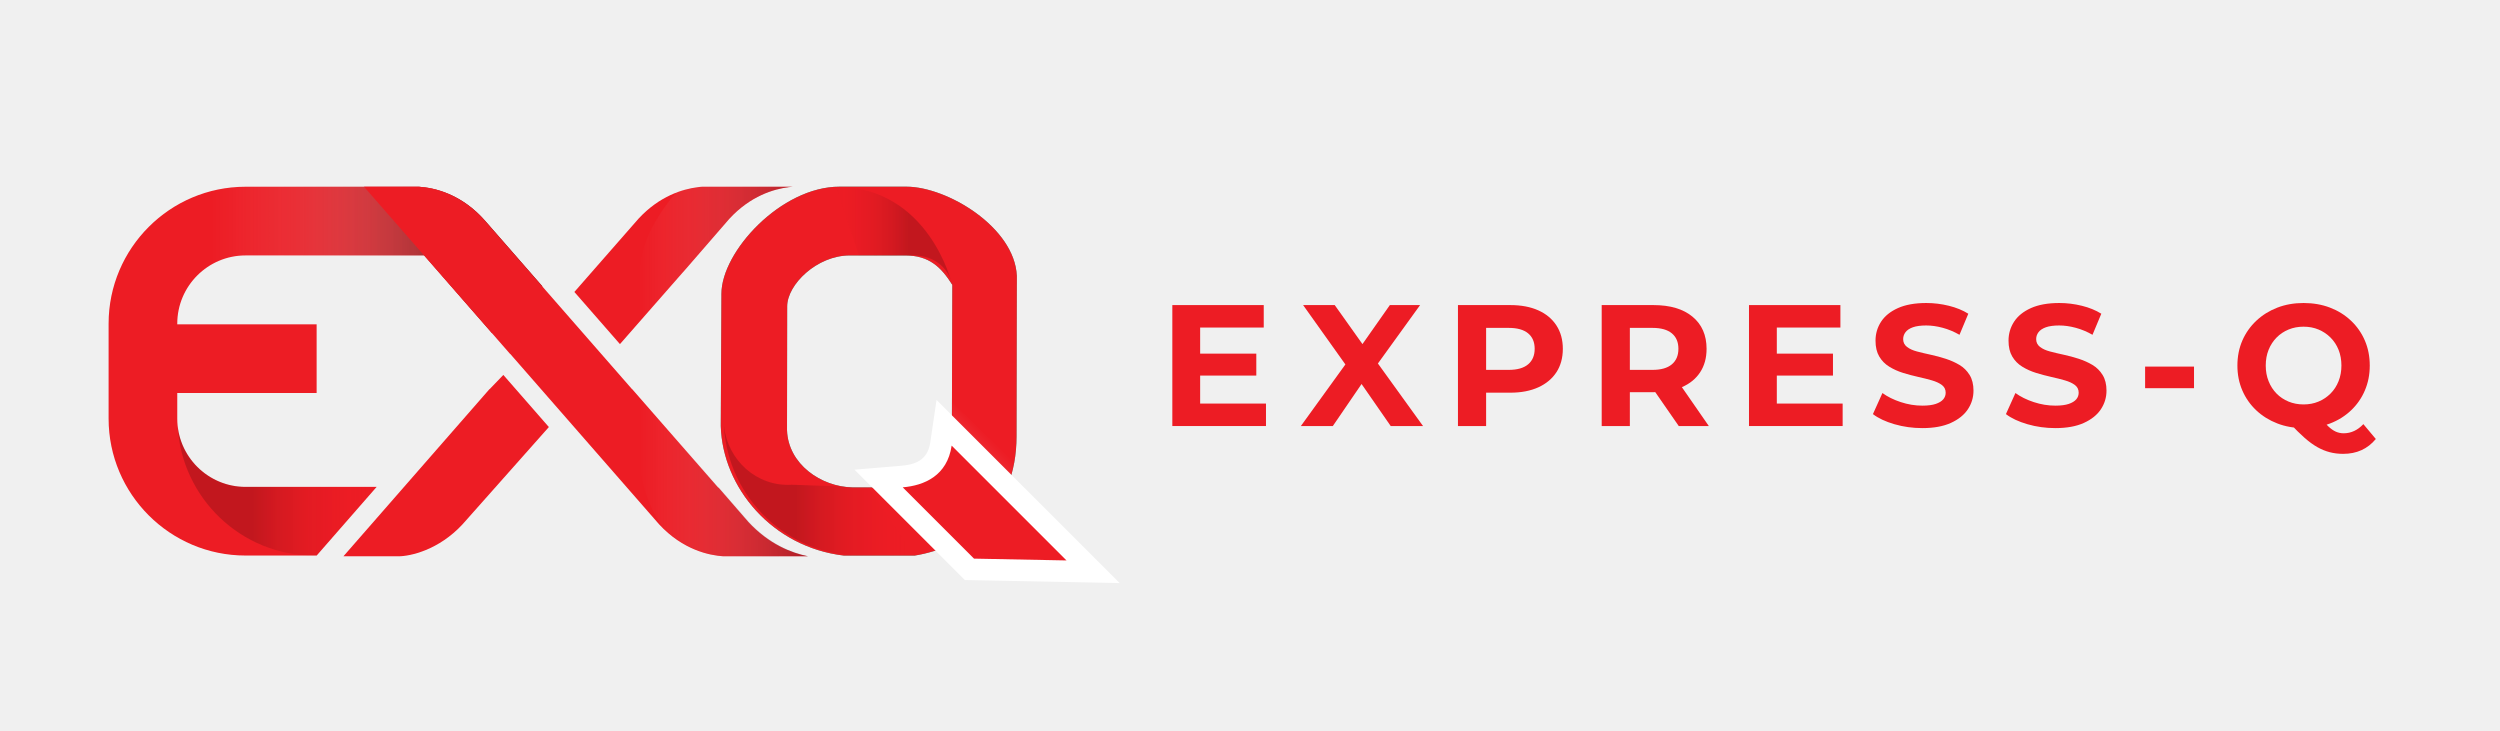
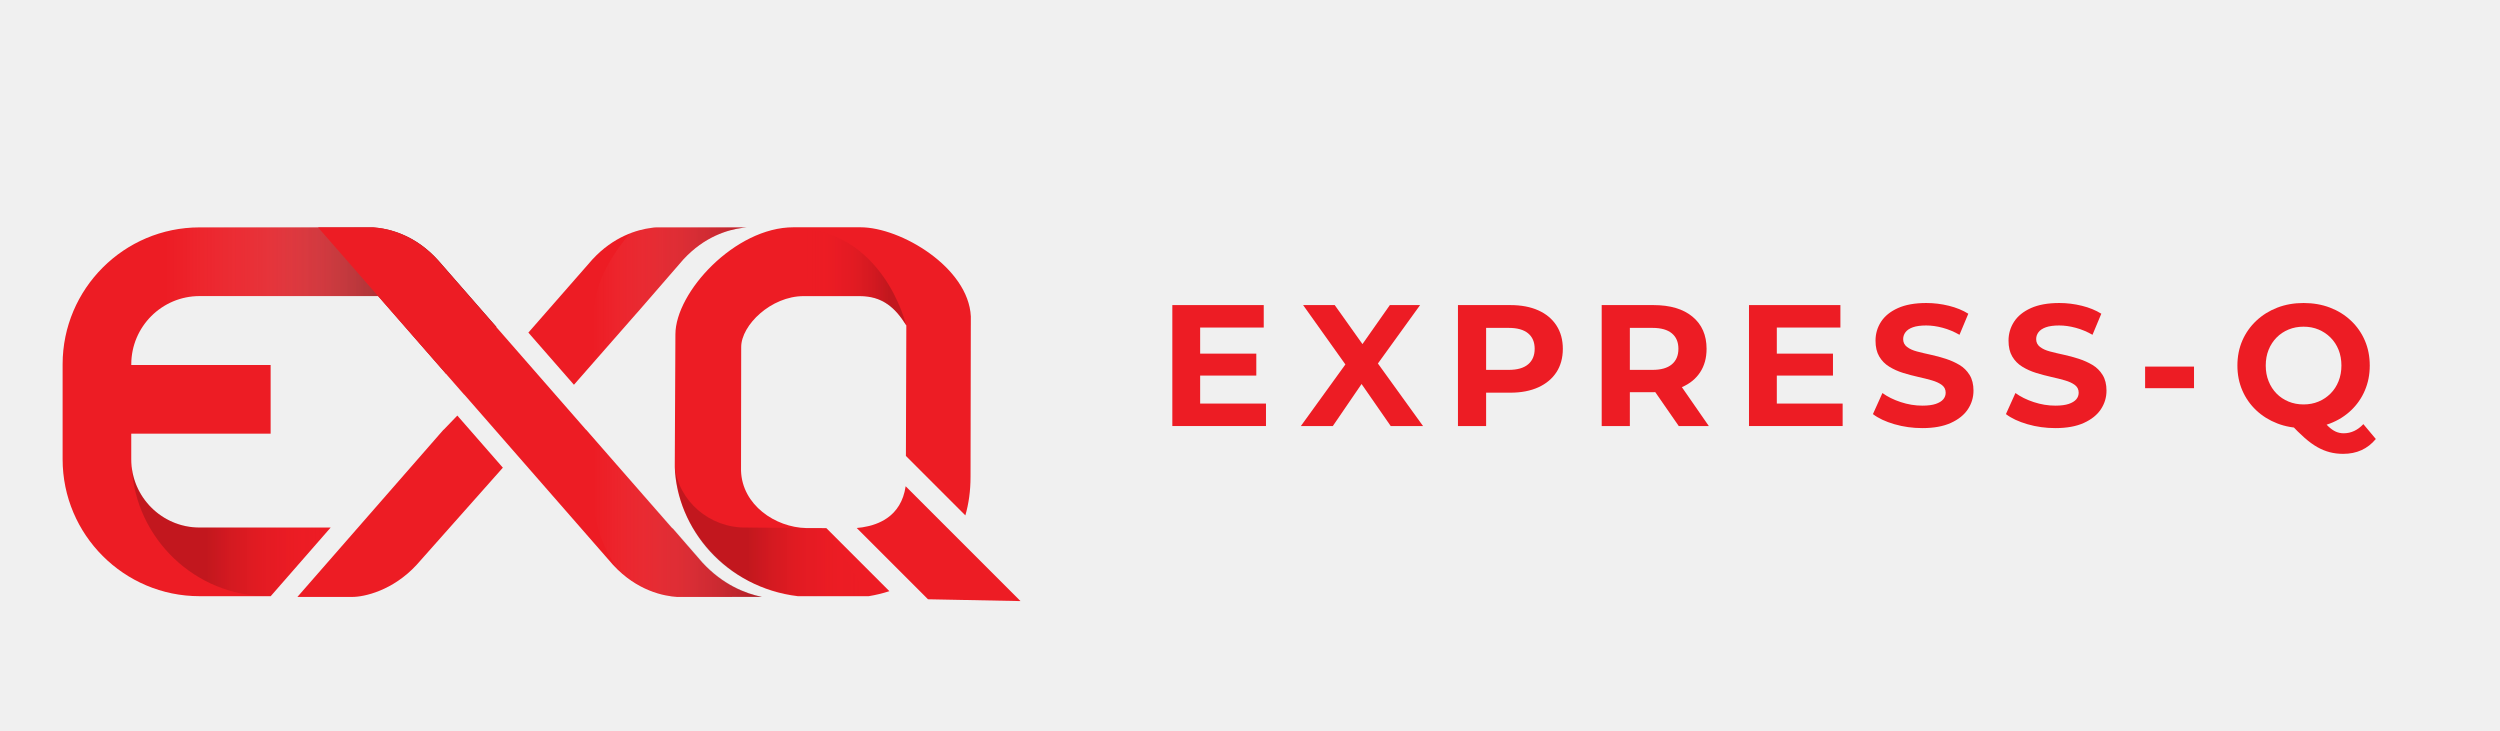
<svg xmlns="http://www.w3.org/2000/svg" xmlns:xlink="http://www.w3.org/1999/xlink" width="40.82cm" height="11.92cm" viewBox="0 0 1157.08 338">
  <defs>
-     <linearGradient id="uuid-71e773c5-9a7b-4ef5-a3ce-dc98e9cb5fbc" x1="49.76" y1="124.72" x2="270.1" y2="124.72" gradientUnits="userSpaceOnUse">
+     <linearGradient id="uuid-7c02d728-3ff4-4f71-bc74-9e2dd38dbb45" x1="28.46" y1="143.54" x2="248.8" y2="143.54" gradientUnits="userSpaceOnUse">
      <stop offset="0" stop-color="#fff" stop-opacity="0" />
      <stop offset=".19" stop-color="#feffff" stop-opacity="0" />
      <stop offset=".22" stop-color="#feffff" stop-opacity="0" />
      <stop offset=".4" stop-color="#c9cece" stop-opacity=".22" />
      <stop offset=".69" stop-color="#3c4c49" stop-opacity=".83" />
      <stop offset=".76" stop-color="#152824" />
    </linearGradient>
-     <linearGradient id="uuid-c9aac2b1-7169-4cf1-aa08-952be7d54303" x1="199.35" y1="227.24" x2="90.71" y2="227.24" xlink:href="#uuid-71e773c5-9a7b-4ef5-a3ce-dc98e9cb5fbc" />
-     <linearGradient id="uuid-192c7922-243f-49a9-9412-dbf5686b8d5d" x1="296.11" y1="220.84" x2="375.76" y2="220.84" gradientUnits="userSpaceOnUse">
+     <linearGradient id="uuid-b8d3ba02-dfd3-4136-a547-ebfc52a35d29" x1="178.06" y1="246.05" x2="69.41" y2="246.05" xlink:href="#uuid-7c02d728-3ff4-4f71-bc74-9e2dd38dbb45" />
+     <linearGradient id="uuid-b6c39ed8-5605-4987-aa61-88a6e2ef8c3e" x1="274.81" y1="239.65" x2="354.47" y2="239.65" gradientUnits="userSpaceOnUse">
      <stop offset="0" stop-color="#fff" stop-opacity="0" />
      <stop offset=".98" stop-color="#151e28" stop-opacity=".3" />
    </linearGradient>
-     <linearGradient id="uuid-ab89f2ad-8bfc-4cfe-abfb-849d3a06687b" x1="295.82" y1="117.57" x2="375.48" y2="117.57" xlink:href="#uuid-192c7922-243f-49a9-9412-dbf5686b8d5d" />
-     <linearGradient id="uuid-a39d2ddc-c47a-464b-a528-d4146c0c9c79" x1="-1679.16" y1="109.11" x2="-1755.65" y2="109.11" gradientTransform="translate(-1230.02) rotate(-180) scale(.95 -1)" gradientUnits="userSpaceOnUse">
+     <linearGradient id="uuid-ae63dae5-a499-49d2-9841-fb8c86d9eb7a" x1="274.53" y1="136.39" x2="354.19" y2="136.39" xlink:href="#uuid-b6c39ed8-5605-4987-aa61-88a6e2ef8c3e" />
+     <linearGradient id="uuid-7adf9194-75e6-4962-9591-e44828950591" x1="977.31" y1="127.92" x2="900.82" y2="127.92" gradientTransform="translate(1284.31) rotate(-180) scale(.95 -1)" gradientUnits="userSpaceOnUse">
      <stop offset="0" stop-color="#fff" stop-opacity="0" />
      <stop offset=".19" stop-color="#fdfefe" stop-opacity="0" />
      <stop offset=".22" stop-color="#fdfefe" stop-opacity="0" />
      <stop offset=".4" stop-color="#c9cbce" stop-opacity=".22" />
      <stop offset=".69" stop-color="#3c444c" stop-opacity=".83" />
      <stop offset=".76" stop-color="#151e28" />
    </linearGradient>
-     <linearGradient id="uuid-69bee834-09de-4ec1-9c79-c17b150016e3" x1="417.59" y1="244.39" x2="458.62" y2="203.36" gradientUnits="userSpaceOnUse">
-       <stop offset=".09" stop-color="#fff" stop-opacity="0" />
-       <stop offset=".1" stop-color="#f3f4f4" stop-opacity=".02" />
-       <stop offset=".35" stop-color="#69716e" stop-opacity=".31" />
-       <stop offset=".52" stop-color="#38433f" stop-opacity=".41" />
-       <stop offset=".79" stop-color="#bdc1c0" stop-opacity=".13" />
-       <stop offset="1" stop-color="#feffff" stop-opacity="0" />
-     </linearGradient>
-     <linearGradient id="uuid-8037e086-16ec-4382-8c36-e47ad5cf24fd" x1="364.6" y1="304.89" x2="260.45" y2="304.89" gradientTransform="translate(82.82 -77.65)" xlink:href="#uuid-71e773c5-9a7b-4ef5-a3ce-dc98e9cb5fbc" />
+     <linearGradient id="uuid-7c912ff4-f6d1-4cd3-9203-38d3f399b1a9" x1="343.71" y1="323.7" x2="237.82" y2="323.7" gradientTransform="translate(82.82 -77.65)" xlink:href="#uuid-7c02d728-3ff4-4f71-bc74-9e2dd38dbb45" />
  </defs>
  <g style="isolation:isolate;">
-     <g id="uuid-ee2ba0c1-acc0-4ddc-810f-d4375900b5e6">
-       <path d="m174.2,225.43h-60.72c-17.43,0-31.61-14.18-31.61-31.61v-11.86h64.53v-31.79h-64.53v-.3c0-17.43,14.18-31.61,31.61-31.61h82.73l31.48,36.03,23.23-21.73-26.3-30.11c-11.32-13.02-24.3-15.58-30.78-15.99h-80.36c-34.96,0-63.4,28.44-63.4,63.4v43.95c0,34.96,28.44,63.4,63.4,63.4h32.94l27.77-31.79Z" style="fill:#ed1c24; stroke-width:0px;" />
-       <g style="opacity:.5;">
-         <path d="m224.61,102.45c-11.31-13.01-24.3-15.57-30.77-15.98h-80.36c-34.96,0-63.4,28.44-63.4,63.4v13.1l31.79-12.8v-.3c0-17.43,14.18-31.61,31.61-31.61h82.73l31.48,36.03,23.23-21.73-26.31-30.11Z" style="fill:url(#uuid-71e773c5-9a7b-4ef5-a3ce-dc98e9cb5fbc); mix-blend-mode:multiply; stroke-width:0px;" />
-       </g>
-       <path d="m346.21,241.58l-13.73-15.83h-.16s-39.85-45.61-39.85-45.61l-.04.04-68.9-78.87c-11.05-11.98-23.42-14.44-29.69-14.84h-25.49l67.64,77.42.04-.04,68.9,78.87c11.06,11.98,23.42,14.44,29.69,14.84h25.49l-.02-.02h13.72c-7.55-1.51-18.01-5.56-27.6-15.95Z" style="fill:#ed1c24; stroke-width:0px;" />
-       <path d="m226.48,180.18l-.04-.04-67.64,77.42h25.49c5.39,0,18.64-2.86,29.69-14.84l39.94-45-21.08-24.13-6.35,6.59Z" style="fill:#ed1c24; stroke-width:0px;" />
-       <path d="m146.42,257.22l27.77-31.79h-60.72c-16.27,0-29.7-12.36-31.41-28.18,1.8,33.36,29.43,59.97,63.23,59.97h1.13Z" style="fill:url(#uuid-c9aac2b1-7169-4cf1-aa08-952be7d54303); mix-blend-mode:multiply; opacity:.2; stroke-width:0px;" />
+     <g id="uuid-b634545b-64d8-428e-9ae4-e2c1d13b1a95">
      <path d="m542.58,197.25v-56h42.32v10.4h-29.44v35.2h30.48v10.4h-43.36Zm11.92-23.36v-10.16h26.96v10.16h-26.96Z" style="fill:#ed1c24; stroke-width:0px;" />
      <path d="m602.09,197.25l24-33.2v9.44l-22.96-32.24h14.64l15.92,22.4-6.24.16,15.84-22.56h14l-22.88,31.68v-9.28l24.24,33.6h-14.96l-16.48-23.76h5.92l-16.24,23.76h-14.8Z" style="fill:#ed1c24; stroke-width:0px;" />
      <path d="m674.82,197.25v-56h24.24c5.01,0,9.33.81,12.96,2.44,3.63,1.63,6.43,3.96,8.4,7,1.97,3.04,2.96,6.64,2.96,10.8s-.99,7.83-2.96,10.84c-1.97,3.01-4.77,5.35-8.4,7-3.63,1.65-7.95,2.48-12.96,2.48h-17.12l5.92-5.84v21.28h-13.04Zm13.04-19.84l-5.92-6.16h16.4c3.95,0,6.93-.85,8.96-2.56,2.03-1.71,3.04-4.11,3.04-7.2s-1.01-5.48-3.04-7.16c-2.03-1.68-5.01-2.52-8.96-2.52h-16.4l5.92-6.16v31.76Z" style="fill:#ed1c24; stroke-width:0px;" />
      <path d="m741.37,197.25v-56h23.92c7.79,0,13.84,1.8,18.16,5.4,4.32,3.6,6.48,8.55,6.48,14.84,0,4.21-.99,7.83-2.96,10.84-1.97,3.01-4.77,5.31-8.4,6.88-3.63,1.57-7.95,2.36-12.96,2.36h-17.12l5.92-5.6v21.28h-13.04Zm13.04-19.84l-5.92-6.16h16.4c3.95,0,6.93-.85,8.96-2.56,2.03-1.71,3.04-4.11,3.04-7.2s-1.01-5.48-3.04-7.16c-2.03-1.68-5.01-2.52-8.96-2.52h-16.4l5.92-6.16v31.76Zm22.64,19.84l-14.08-20.32h13.92l14.08,20.32h-13.92Z" style="fill:#ed1c24; stroke-width:0px;" />
      <path d="m809.57,197.25v-56h42.32v10.4h-29.44v35.2h30.48v10.4h-43.36Zm11.92-23.36v-10.16h26.96v10.16h-26.96Z" style="fill:#ed1c24; stroke-width:0px;" />
-       <path d="m889.83,198.21c-4.48,0-8.79-.6-12.92-1.8-4.13-1.2-7.45-2.76-9.96-4.68l4.4-9.76c2.35,1.71,5.17,3.11,8.48,4.2,3.31,1.09,6.64,1.64,10,1.64,2.56,0,4.63-.27,6.2-.8,1.57-.53,2.73-1.24,3.48-2.12.75-.88,1.12-1.91,1.12-3.08,0-1.49-.59-2.68-1.76-3.56-1.17-.88-2.73-1.6-4.68-2.16-1.95-.56-4.07-1.09-6.36-1.6-2.29-.51-4.6-1.12-6.92-1.84-2.32-.72-4.45-1.68-6.4-2.88-1.95-1.2-3.49-2.77-4.64-4.72-1.15-1.95-1.72-4.39-1.72-7.32,0-3.2.85-6.12,2.56-8.76,1.71-2.64,4.31-4.75,7.8-6.32,3.49-1.57,7.88-2.36,13.16-2.36,3.52,0,7,.43,10.44,1.28,3.44.85,6.44,2.08,9,3.68l-4.08,9.76c-2.51-1.44-5.09-2.52-7.76-3.24-2.67-.72-5.23-1.08-7.68-1.08s-4.61.28-6.16.84c-1.55.56-2.68,1.32-3.4,2.28-.72.96-1.08,2.03-1.08,3.2,0,1.49.59,2.69,1.76,3.6,1.17.91,2.72,1.61,4.64,2.12,1.92.51,4.05,1.01,6.4,1.52,2.35.51,4.67,1.13,6.96,1.88,2.29.75,4.4,1.69,6.32,2.84,1.92,1.15,3.48,2.69,4.68,4.64,1.2,1.95,1.8,4.36,1.8,7.24,0,3.15-.87,6.03-2.6,8.64-1.73,2.61-4.36,4.72-7.88,6.32-3.52,1.6-7.92,2.4-13.2,2.4Z" style="fill:#ed1c24; stroke-width:0px;" />
-       <path d="m951.41,198.21c-4.48,0-8.79-.6-12.92-1.8-4.13-1.2-7.45-2.76-9.96-4.68l4.4-9.76c2.35,1.71,5.17,3.11,8.48,4.2,3.31,1.09,6.64,1.64,10,1.64,2.56,0,4.63-.27,6.2-.8,1.57-.53,2.73-1.24,3.48-2.12.75-.88,1.12-1.91,1.12-3.08,0-1.49-.59-2.68-1.76-3.56-1.17-.88-2.73-1.6-4.68-2.16-1.95-.56-4.07-1.09-6.36-1.6-2.29-.51-4.6-1.12-6.92-1.84-2.32-.72-4.45-1.68-6.4-2.88-1.95-1.2-3.49-2.77-4.64-4.72-1.15-1.95-1.72-4.39-1.72-7.32,0-3.2.85-6.12,2.56-8.76,1.71-2.64,4.31-4.75,7.8-6.32,3.49-1.57,7.88-2.36,13.16-2.36,3.52,0,7,.43,10.44,1.28,3.44.85,6.44,2.08,9,3.68l-4.08,9.76c-2.51-1.44-5.09-2.52-7.76-3.24-2.67-.72-5.23-1.08-7.68-1.08s-4.61.28-6.16.84c-1.55.56-2.68,1.32-3.4,2.28-.72.96-1.08,2.03-1.08,3.2,0,1.49.59,2.69,1.76,3.6,1.17.91,2.72,1.61,4.64,2.12,1.92.51,4.05,1.01,6.4,1.52,2.35.51,4.67,1.13,6.96,1.88,2.29.75,4.4,1.69,6.32,2.84,1.92,1.15,3.48,2.69,4.68,4.64,1.2,1.95,1.8,4.36,1.8,7.24,0,3.15-.87,6.03-2.6,8.64-1.73,2.61-4.36,4.72-7.88,6.32-3.52,1.6-7.92,2.4-13.2,2.4Z" style="fill:#ed1c24; stroke-width:0px;" />
+       <path d="m889.83,198.21c-4.48,0-8.79-.6-12.92-1.8-4.13-1.2-7.45-2.76-9.96-4.68l4.4-9.76c2.35,1.71,5.17,3.11,8.48,4.2,3.31,1.09,6.64,1.64,10,1.64,2.56,0,4.63-.27,6.2-.8,1.57-.53,2.73-1.24,3.48-2.12.75-.88,1.12-1.91,1.12-3.08,0-1.49-.59-2.68-1.76-3.56-1.17-.88-2.73-1.6-4.68-2.16-1.95-.56-4.07-1.09-6.36-1.6-2.29-.51-4.6-1.12-6.92-1.84-2.32-.72-4.45-1.68-6.4-2.88-1.95-1.2-3.49-2.77-4.64-4.72-1.15-1.95-1.72-4.39-1.72-7.32,0-3.2.85-6.12,2.56-8.76,1.71-2.64,4.31-4.75,7.8-6.32,3.49-1.57,7.88-2.36,13.16-2.36,3.52,0,7,.43,10.44,1.28,3.44.85,6.44,2.08,9,3.68l-4.08,9.76c-2.51-1.44-5.09-2.52-7.76-3.24-2.67-.72-5.23-1.08-7.68-1.08s-4.61.28-6.16.84c-1.55.56-2.68,1.32-3.4,2.28-.72.96-1.08,2.03-1.08,3.2,0,1.49.59,2.69,1.76,3.6,1.17.91,2.72,1.61,4.64,2.12,1.92.51,4.05,1.01,6.4,1.52,2.35.51,4.67,1.13,6.96,1.88,2.29.75,4.4,1.69,6.32,2.84,1.92,1.15,3.48,2.69,4.68,4.64s1.8,4.36,1.8,7.24c0,3.15-.87,6.03-2.6,8.64-1.73,2.61-4.36,4.72-7.88,6.32-3.52,1.6-7.92,2.4-13.2,2.4Z" style="fill:#ed1c24; stroke-width:0px;" />
+       <path d="m951.41,198.21c-4.48,0-8.79-.6-12.92-1.8-4.13-1.2-7.45-2.76-9.96-4.68l4.4-9.76c2.35,1.71,5.17,3.11,8.48,4.2,3.31,1.09,6.64,1.64,10,1.64,2.56,0,4.63-.27,6.2-.8,1.57-.53,2.73-1.24,3.48-2.12.75-.88,1.12-1.91,1.12-3.08,0-1.49-.59-2.68-1.76-3.56-1.17-.88-2.73-1.6-4.68-2.16-1.95-.56-4.07-1.09-6.36-1.6-2.29-.51-4.6-1.12-6.92-1.84-2.32-.72-4.45-1.68-6.4-2.88-1.95-1.2-3.49-2.77-4.64-4.72-1.15-1.95-1.72-4.39-1.72-7.32,0-3.2.85-6.12,2.56-8.76,1.71-2.64,4.31-4.75,7.8-6.32,3.49-1.57,7.88-2.36,13.16-2.36,3.52,0,7,.43,10.44,1.28,3.44.85,6.44,2.08,9,3.68l-4.08,9.76c-2.51-1.44-5.09-2.52-7.76-3.24-2.67-.72-5.23-1.08-7.68-1.08s-4.61.28-6.16.84c-1.55.56-2.68,1.32-3.4,2.28-.72.96-1.08,2.03-1.08,3.2,0,1.49.59,2.69,1.76,3.6,1.17.91,2.72,1.61,4.64,2.12,1.92.51,4.05,1.01,6.4,1.52,2.35.51,4.67,1.13,6.96,1.88,2.29.75,4.4,1.69,6.32,2.84,1.92,1.15,3.48,2.69,4.68,4.64s1.8,4.36,1.8,7.24c0,3.15-.87,6.03-2.6,8.64-1.73,2.61-4.36,4.72-7.88,6.32-3.52,1.6-7.92,2.4-13.2,2.4Z" style="fill:#ed1c24; stroke-width:0px;" />
      <path d="m992.97,179.73v-10h22.64v10h-22.64Z" style="fill:#ed1c24; stroke-width:0px;" />
-       <path d="m1066.34,198.21c-4.37,0-8.43-.72-12.16-2.16-3.73-1.44-6.99-3.47-9.76-6.08-2.77-2.61-4.92-5.68-6.44-9.2-1.52-3.52-2.28-7.36-2.28-11.52s.76-8.07,2.28-11.56c1.52-3.49,3.67-6.55,6.44-9.16,2.77-2.61,6.01-4.64,9.72-6.08,3.71-1.44,7.77-2.16,12.2-2.16s8.49.71,12.2,2.12c3.71,1.41,6.95,3.43,9.72,6.04,2.77,2.61,4.92,5.68,6.44,9.2,1.52,3.52,2.28,7.39,2.28,11.6s-.76,8.01-2.28,11.56c-1.52,3.55-3.67,6.63-6.44,9.24-2.77,2.61-6.01,4.63-9.72,6.04-3.71,1.41-7.77,2.12-12.2,2.12Zm0-10.96c2.51,0,4.81-.44,6.92-1.32,2.11-.88,3.96-2.12,5.56-3.72,1.6-1.6,2.84-3.51,3.72-5.72s1.32-4.63,1.32-7.24-.44-5.09-1.32-7.28c-.88-2.19-2.12-4.08-3.72-5.68s-3.45-2.84-5.56-3.72c-2.11-.88-4.41-1.32-6.92-1.32s-4.83.44-6.96,1.32c-2.13.88-3.99,2.12-5.56,3.72-1.57,1.6-2.8,3.49-3.68,5.68-.88,2.19-1.32,4.61-1.32,7.28s.44,5.03,1.32,7.24c.88,2.21,2.11,4.12,3.68,5.72,1.57,1.6,3.43,2.84,5.56,3.72,2.13.88,4.45,1.32,6.96,1.32Zm18.32,22.88c-2.19,0-4.25-.25-6.2-.76-1.95-.51-3.87-1.29-5.76-2.36-1.89-1.07-3.85-2.49-5.88-4.28-2.03-1.79-4.29-4.01-6.8-6.68l13.68-3.44c1.44,1.97,2.77,3.55,4,4.72,1.23,1.17,2.41,2.01,3.56,2.52,1.15.51,2.36.76,3.64.76,3.41,0,6.45-1.41,9.12-4.24l5.76,6.88c-3.79,4.59-8.83,6.88-15.12,6.88Z" style="fill:#ed1c24; stroke-width:0px;" />
-       <path d="m364.82,86.66s1.89-.19,2.12-.21c-9.53,0-16.38,0-16.37,0h-25.49c-.77,0-1.58.13-2.34.23-6.7.85-17.54,3.98-27.35,14.61l-29.66,33.88,21.1,24.15,29.26-33.39s.07-.06.11-.09l21.29-24.55c9.81-10.63,20.65-13.76,27.35-14.61Z" style="fill:#ed1c24; stroke-width:0px;" />
-       <path d="m346.5,241.58l-13.73-15.83h-.16s-36.37-41.63-36.37-41.63l-.13,28.75c0,10.04,3.81,20.88,10.2,30.98,10.77,10.99,22.54,13.34,28.6,13.72h25.49l-.02-.02h13.49s0-.04,0-.04c-7.53-1.56-17.88-5.63-27.38-15.92Z" style="fill:url(#uuid-192c7922-243f-49a9-9412-dbf5686b8d5d); stroke-width:0px;" />
-       <path d="m316.18,125.82l21.29-24.55c9.81-10.63,20.65-13.76,27.35-14.61,0,0,1.89-.19,2.12-.21-9.53,0-16.38,0-16.37,0h-25.49c-.77,0-1.58.13-2.34.23-2.74.35-6.19,1.09-9.96,2.56-10.11,11.71-16.55,24.95-16.55,35.72l-.11,23.75,19.96-22.78s.07-.06.11-.09Z" style="fill:url(#uuid-ab89f2ad-8bfc-4cfe-abfb-849d3a06687b); stroke-width:0px;" />
-       <path d="m470.59,127.72c-1.07-22.63-32.4-41.29-51.09-41.29h-31.03c-27.06,0-54.66,30.09-54.66,49.58l-.3,61.25c.8,28.5,23.87,56.06,56.96,59.97h32.84c23.53-3.85,47.14-20.57,47.14-55.26l.13-70.23h.01v-4.01Zm-29.88,4.13s-.2,62.87-.2,68.25c0,20.29-14,25.9-26.36,25.6l-19.76-.04c-14.37-.32-29.69-10.69-30.21-26.54l.08-57.27c0-10.12,13.79-23.58,28.94-23.58,0,0,25.78,0,25.86,0,10.98.05,16.46,5.44,21.55,13.45l.1.12Z" style="fill:#4ec0aa; stroke-width:0px;" />
-       <path d="m440.62,131.73s-2.15-13.72-19.13-13.55l-24.07.08-10.6-31.79c43.35,0,53.79,45.26,53.79,45.26" style="fill:url(#uuid-a39d2ddc-c47a-464b-a528-d4146c0c9c79); mix-blend-mode:multiply; opacity:.2; stroke-width:0px;" />
-       <path d="m470.59,127.72c-1.07-22.63-32.4-41.29-51.09-41.29h-31.03c-27.06,0-54.66,30.09-54.66,49.58l-.3,61.25c.8,28.5,23.87,56.06,56.96,59.97h32.84c23.53-3.85,47.14-20.57,47.14-55.26l.13-70.23h.01v-4.01Zm-29.88,4.13s-.2,62.87-.2,68.25c0,20.29-14,25.9-26.36,25.6l-19.76-.04c-14.37-.32-29.69-10.69-30.21-26.54l.08-57.27c0-10.12,13.79-23.58,28.94-23.58,0,0,25.78,0,25.86,0,10.98.05,16.46,5.44,21.55,13.45l.1.12Z" style="fill:#ed1c24; stroke-width:0px;" />
-       <path d="m440.62,131.73s-2.15-13.72-19.13-13.55l-24.07.08-10.6-31.79c43.35,0,53.79,45.26,53.79,45.26" style="fill:url(#uuid-a39d2ddc-c47a-464b-a528-d4146c0c9c79); mix-blend-mode:multiply; opacity:.2; stroke-width:0px;" />
-       <path d="m440.51,186.11c3.08,34.73-5.38,40.94-38.46,39.58l27.12,30.29c28.34-6.27,35.23-25.67,40.21-41.85l-28.88-28.03Z" style="fill:url(#uuid-69bee834-09de-4ec1-9c79-c17b150016e3); stroke-width:0px;" />
-       <path d="m448.65,263.6l-42.05-42.05,10.73-.9c10.85-.91,16.78-5.83,18.13-15.06l1.45-9.84,68.98,68.98-57.24-1.12Z" style="fill:#ed1c24; stroke-width:0px;" />
-       <path d="m440.41,206.31l24,24,29.17,29.17-42.82-.84-7.38-7.38-25.63-25.63c9.98-.84,20.61-5.36,22.66-19.31m-7-21.14l-2.9,19.68c-1.27,8.62-7.59,10.3-13.61,10.8l-21.47,1.8,15.23,15.23,25.63,25.63,7.38,7.38,2.85,2.85,4.03.08,42.82.84,24.82.49-17.56-17.56-29.17-29.17-24-24-14.07-14.07h0Z" style="fill:#fff; stroke-width:0px;" />
-       <path d="m423.31,257.22l-21.25-31.53-35.65-1.26c-16.27,1-29.7-11.36-31.41-27.18,1.8,33.36,29.43,59.97,63.23,59.97h25.09Z" style="fill:url(#uuid-8037e086-16ec-4382-8c36-e47ad5cf24fd); mix-blend-mode:multiply; opacity:.2; stroke-width:0px;" />
+       <path d="m1066.34,198.21c-4.37,0-8.43-.72-12.16-2.16-3.73-1.44-6.99-3.47-9.76-6.08-2.77-2.61-4.92-5.68-6.44-9.2-1.52-3.52-2.28-7.36-2.28-11.52s.76-8.07,2.28-11.56c1.52-3.49,3.67-6.55,6.44-9.16,2.77-2.61,6.01-4.64,9.72-6.08,3.71-1.44,7.77-2.16,12.2-2.16s8.49.71,12.2,2.12c3.71,1.41,6.95,3.43,9.72,6.04,2.77,2.61,4.92,5.68,6.44,9.2,1.52,3.52,2.28,7.39,2.28,11.6s-.76,8.01-2.28,11.56c-1.52,3.55-3.67,6.63-6.44,9.24-2.77,2.61-6.01,4.63-9.72,6.04-3.71,1.41-7.77,2.12-12.2,2.12Zm0-10.96c2.51,0,4.81-.44,6.92-1.32,2.11-.88,3.96-2.12,5.56-3.72,1.6-1.6,2.84-3.51,3.72-5.72.88-2.21,1.32-4.63,1.32-7.24s-.44-5.09-1.32-7.28c-.88-2.19-2.12-4.08-3.72-5.68-1.6-1.6-3.45-2.84-5.56-3.72-2.11-.88-4.41-1.32-6.92-1.32s-4.83.44-6.96,1.32c-2.13.88-3.99,2.12-5.56,3.72-1.57,1.6-2.8,3.49-3.68,5.68-.88,2.19-1.32,4.61-1.32,7.28s.44,5.03,1.32,7.24c.88,2.21,2.11,4.12,3.68,5.72,1.57,1.6,3.43,2.84,5.56,3.72,2.13.88,4.45,1.32,6.96,1.32Zm18.32,22.88c-2.19,0-4.25-.25-6.2-.76-1.95-.51-3.87-1.29-5.76-2.36-1.89-1.07-3.85-2.49-5.88-4.28-2.03-1.79-4.29-4.01-6.8-6.68l13.68-3.44c1.44,1.97,2.77,3.55,4,4.72,1.23,1.17,2.41,2.01,3.56,2.52,1.15.51,2.36.76,3.64.76,3.41,0,6.45-1.41,9.12-4.24l5.76,6.88c-3.79,4.59-8.83,6.88-15.12,6.88Z" style="fill:#ed1c24; stroke-width:0px;" />
+       <path d="m152.9,244.25h-60.72c-17.43,0-31.61-14.18-31.61-31.61v-11.86h64.53v-31.79H60.58v-.3c0-17.43,14.18-31.61,31.61-31.61h82.73l31.48,36.03,23.23-21.73-26.3-30.11c-11.32-13.02-24.3-15.58-30.78-15.99h-80.36c-34.96,0-63.4,28.44-63.4,63.4v43.95c0,34.96,28.44,63.4,63.4,63.4h32.94l27.77-31.79Z" style="fill:#ed1c24; stroke-width:0px;" />
+       <g style="opacity:.5;">
+         <path d="m203.31,121.27c-11.31-13.01-24.3-15.57-30.77-15.98h-80.36c-34.96,0-63.4,28.44-63.4,63.4v13.1l31.79-12.8v-.3c0-17.43,14.18-31.61,31.61-31.61h82.73l31.48,36.03,23.23-21.73-26.31-30.11Z" style="fill:url(#uuid-7c02d728-3ff4-4f71-bc74-9e2dd38dbb45); mix-blend-mode:multiply; stroke-width:0px;" />
+       </g>
+       <path d="m324.92,260.4l-13.73-15.83h-.16s-39.85-45.61-39.85-45.61l-.04.04-68.9-78.87c-11.05-11.98-23.42-14.44-29.69-14.84h-25.49l67.64,77.42.04-.04,68.9,78.87c11.06,11.98,23.42,14.44,29.69,14.84h25.49l-.02-.02h13.72c-7.55-1.51-18.01-5.56-27.6-15.95Z" style="fill:#ed1c24; stroke-width:0px;" />
+       <path d="m205.18,198.99l-.04-.04-67.64,77.42h25.49c5.39,0,18.64-2.86,29.69-14.84l39.94-45-21.08-24.13-6.35,6.59Z" style="fill:#ed1c24; stroke-width:0px;" />
+       <path d="m125.13,276.04l27.77-31.79h-60.72c-16.27,0-29.7-12.36-31.41-28.18,1.8,33.36,29.43,59.97,63.23,59.97h1.13Z" style="fill:url(#uuid-b8d3ba02-dfd3-4136-a547-ebfc52a35d29); mix-blend-mode:multiply; opacity:.2; stroke-width:0px;" />
+       <path d="m343.52,105.48s1.89-.19,2.12-.21c-9.53,0-16.38,0-16.37,0h-25.49c-.77,0-1.58.13-2.34.23-6.7.85-17.54,3.98-27.35,14.61l-29.66,33.88,21.1,24.15,29.26-33.39s.07-.06.11-.09l21.29-24.55c9.81-10.63,20.65-13.76,27.35-14.61Z" style="fill:#ed1c24; stroke-width:0px;" />
+       <path d="m325.2,260.4l-13.73-15.83h-.16s-36.37-41.63-36.37-41.63l-.13,28.75c0,10.04,3.81,20.88,10.2,30.98,10.77,10.99,22.54,13.34,28.6,13.72h25.49l-.02-.02h13.49s0-.04,0-.04c-7.53-1.56-17.88-5.63-27.38-15.92Z" style="fill:url(#uuid-b6c39ed8-5605-4987-aa61-88a6e2ef8c3e); stroke-width:0px;" />
+       <path d="m294.89,144.64l21.29-24.55c9.81-10.63,20.65-13.76,27.35-14.61,0,0,1.89-.19,2.12-.21-9.53,0-16.38,0-16.37,0h-25.49c-.77,0-1.58.13-2.34.23-2.74.35-6.19,1.09-9.96,2.56-10.11,11.71-16.55,24.95-16.55,35.72l-.11,23.75,19.96-22.78s.07-.06.11-.09Z" style="fill:url(#uuid-ae63dae5-a499-49d2-9841-fb8c86d9eb7a); stroke-width:0px;" />
+       <path d="m419.32,150.55s-5.91-12.32-19.13-13.55l-24.07.08-10.6-31.79c43.35,0,53.79,45.26,53.79,45.26" style="fill:url(#uuid-7adf9194-75e6-4962-9591-e44828950591); mix-blend-mode:multiply; opacity:.2; stroke-width:0px;" />
+       <polygon points="422.08 270.07 421.54 269.52 421.54 269.52 422.08 270.07 429.47 277.45 472.28 278.29 472.28 278.29 429.47 277.45 422.08 270.07" style="fill:none; stroke-width:0px;" />
+       <path d="m382.38,244.51l-9.28-.02c-14.37-.32-29.69-10.69-30.21-26.54l.08-57.27c0-10.12,13.79-23.58,28.94-23.58,0,0,25.78,0,25.86,0,10.98.05,16.46,5.44,21.55,13.45l.1.12s-.14,42.24-.19,60.43l6.95,6.95,20.57,20.57c1.54-5.33,2.4-11.27,2.4-17.86l.13-70.23h.01v-4.01c-1.07-22.63-32.4-41.29-51.09-41.29h-31.03c-27.06,0-54.66,30.09-54.66,49.58l-.3,61.25c.8,28.5,23.87,56.06,56.96,59.97h32.84c3.21-.53,6.42-1.3,9.57-2.32l-22.21-22.21-7-7Z" style="fill:#ed1c24; stroke-width:0px;" />
+       <polygon points="443.11 249.13 472.28 278.29 472.28 278.29 443.11 249.13 442.68 248.7 442.68 248.7 443.11 249.13" style="fill:#fff; stroke-width:0px;" />
+       <path d="m413.68,237.15c.9-.96,1.72-2.04,2.44-3.24-.72,1.2-1.54,2.27-2.44,3.24Z" style="fill:#fff; stroke-width:0px;" />
+       <path d="m443.11,249.13l-.43-.43-23.57-23.57c-.51,3.49-1.56,6.39-3,8.79-.72,1.2-1.54,2.27-2.44,3.24-2.7,2.88-6.11,4.74-9.76,5.88-.71.22-1.43.41-2.16.58-1.73.43-3.5.69-5.27.83-.01,0-.02,0-.03,0l25.08,25.08.55.55,7.38,7.38,42.82.84-29.17-29.17Z" style="fill:#ed1c24; stroke-width:0px;" />
+       <path d="m402.02,276.04l-19.64-31.53-37.27-.26c-16.87.19-31.17-12.36-32.89-28.18,1.8,33.36,28.27,59.97,64.7,59.97h25.09Z" style="fill:url(#uuid-7c912ff4-f6d1-4cd3-9203-38d3f399b1a9); mix-blend-mode:multiply; opacity:.2; stroke-width:0px;" />
+       <path d="m419.32,150.55s-6.96-14.08-21.55-13.45h-21.64s-10.6-31.8-10.6-31.8c43.35,0,53.79,45.26,53.79,45.26" style="fill:url(#uuid-7adf9194-75e6-4962-9591-e44828950591); mix-blend-mode:multiply; opacity:.2; stroke-width:0px;" />
    </g>
  </g>
</svg>
